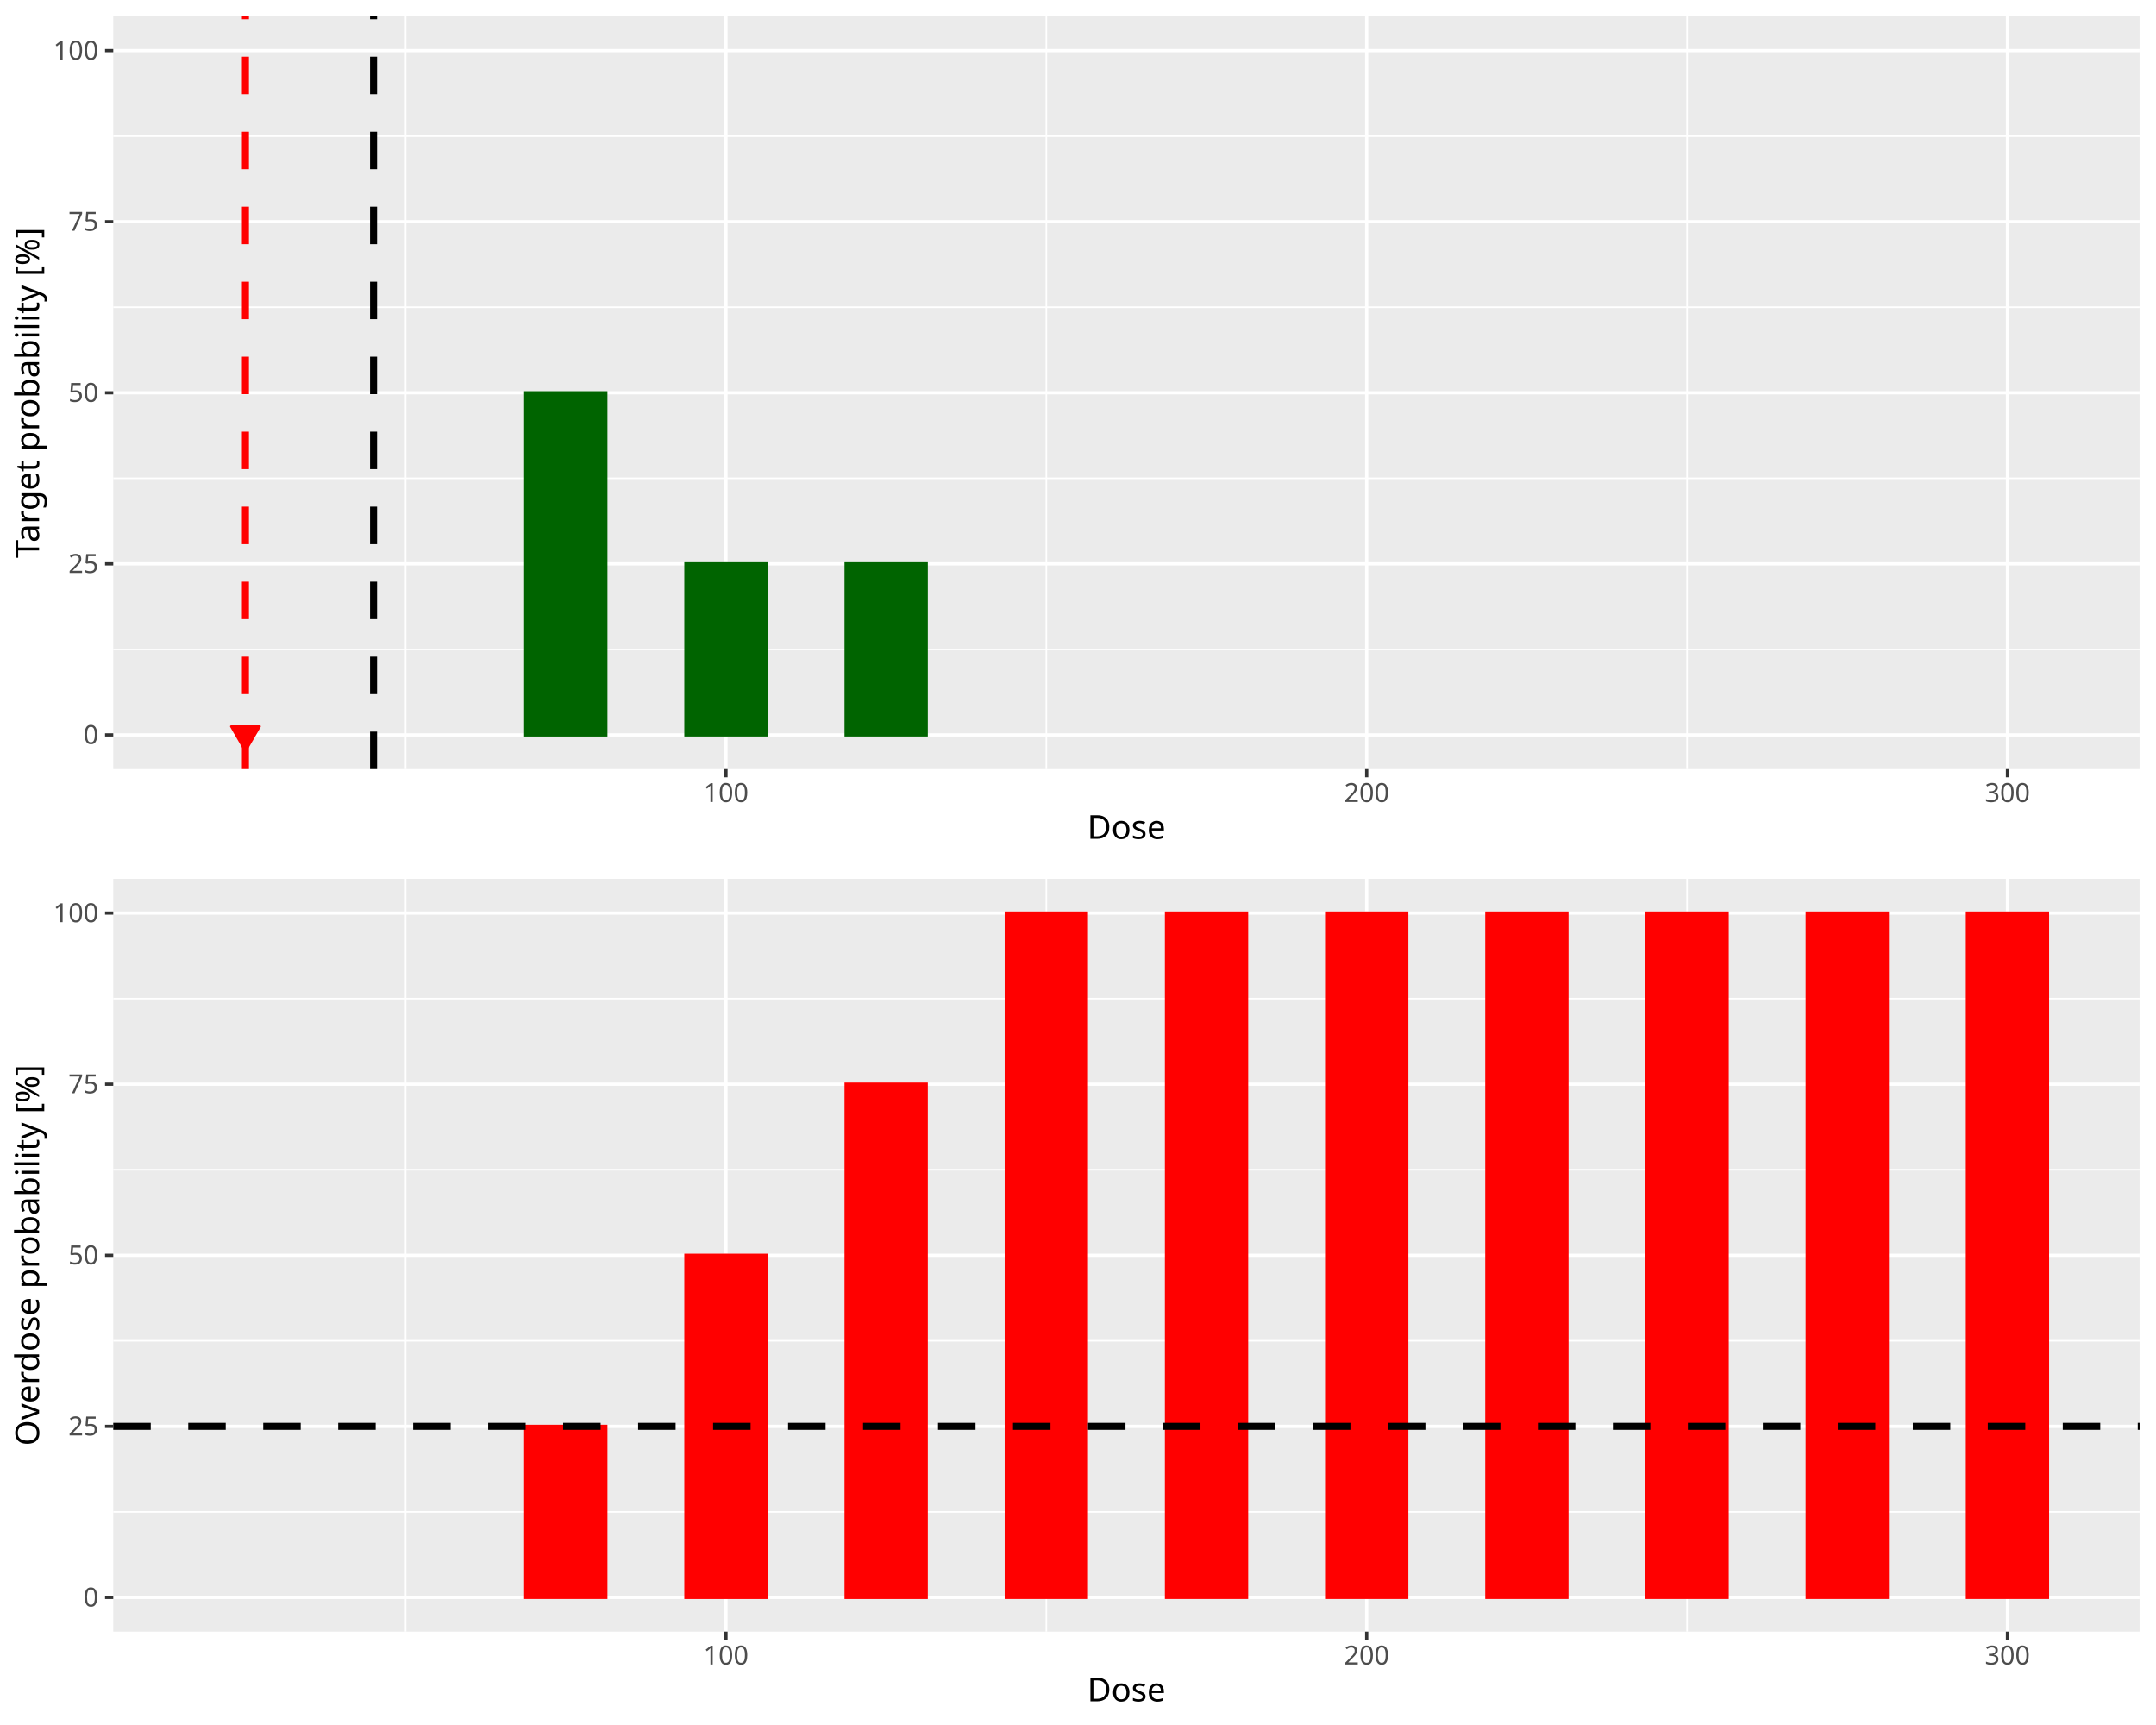
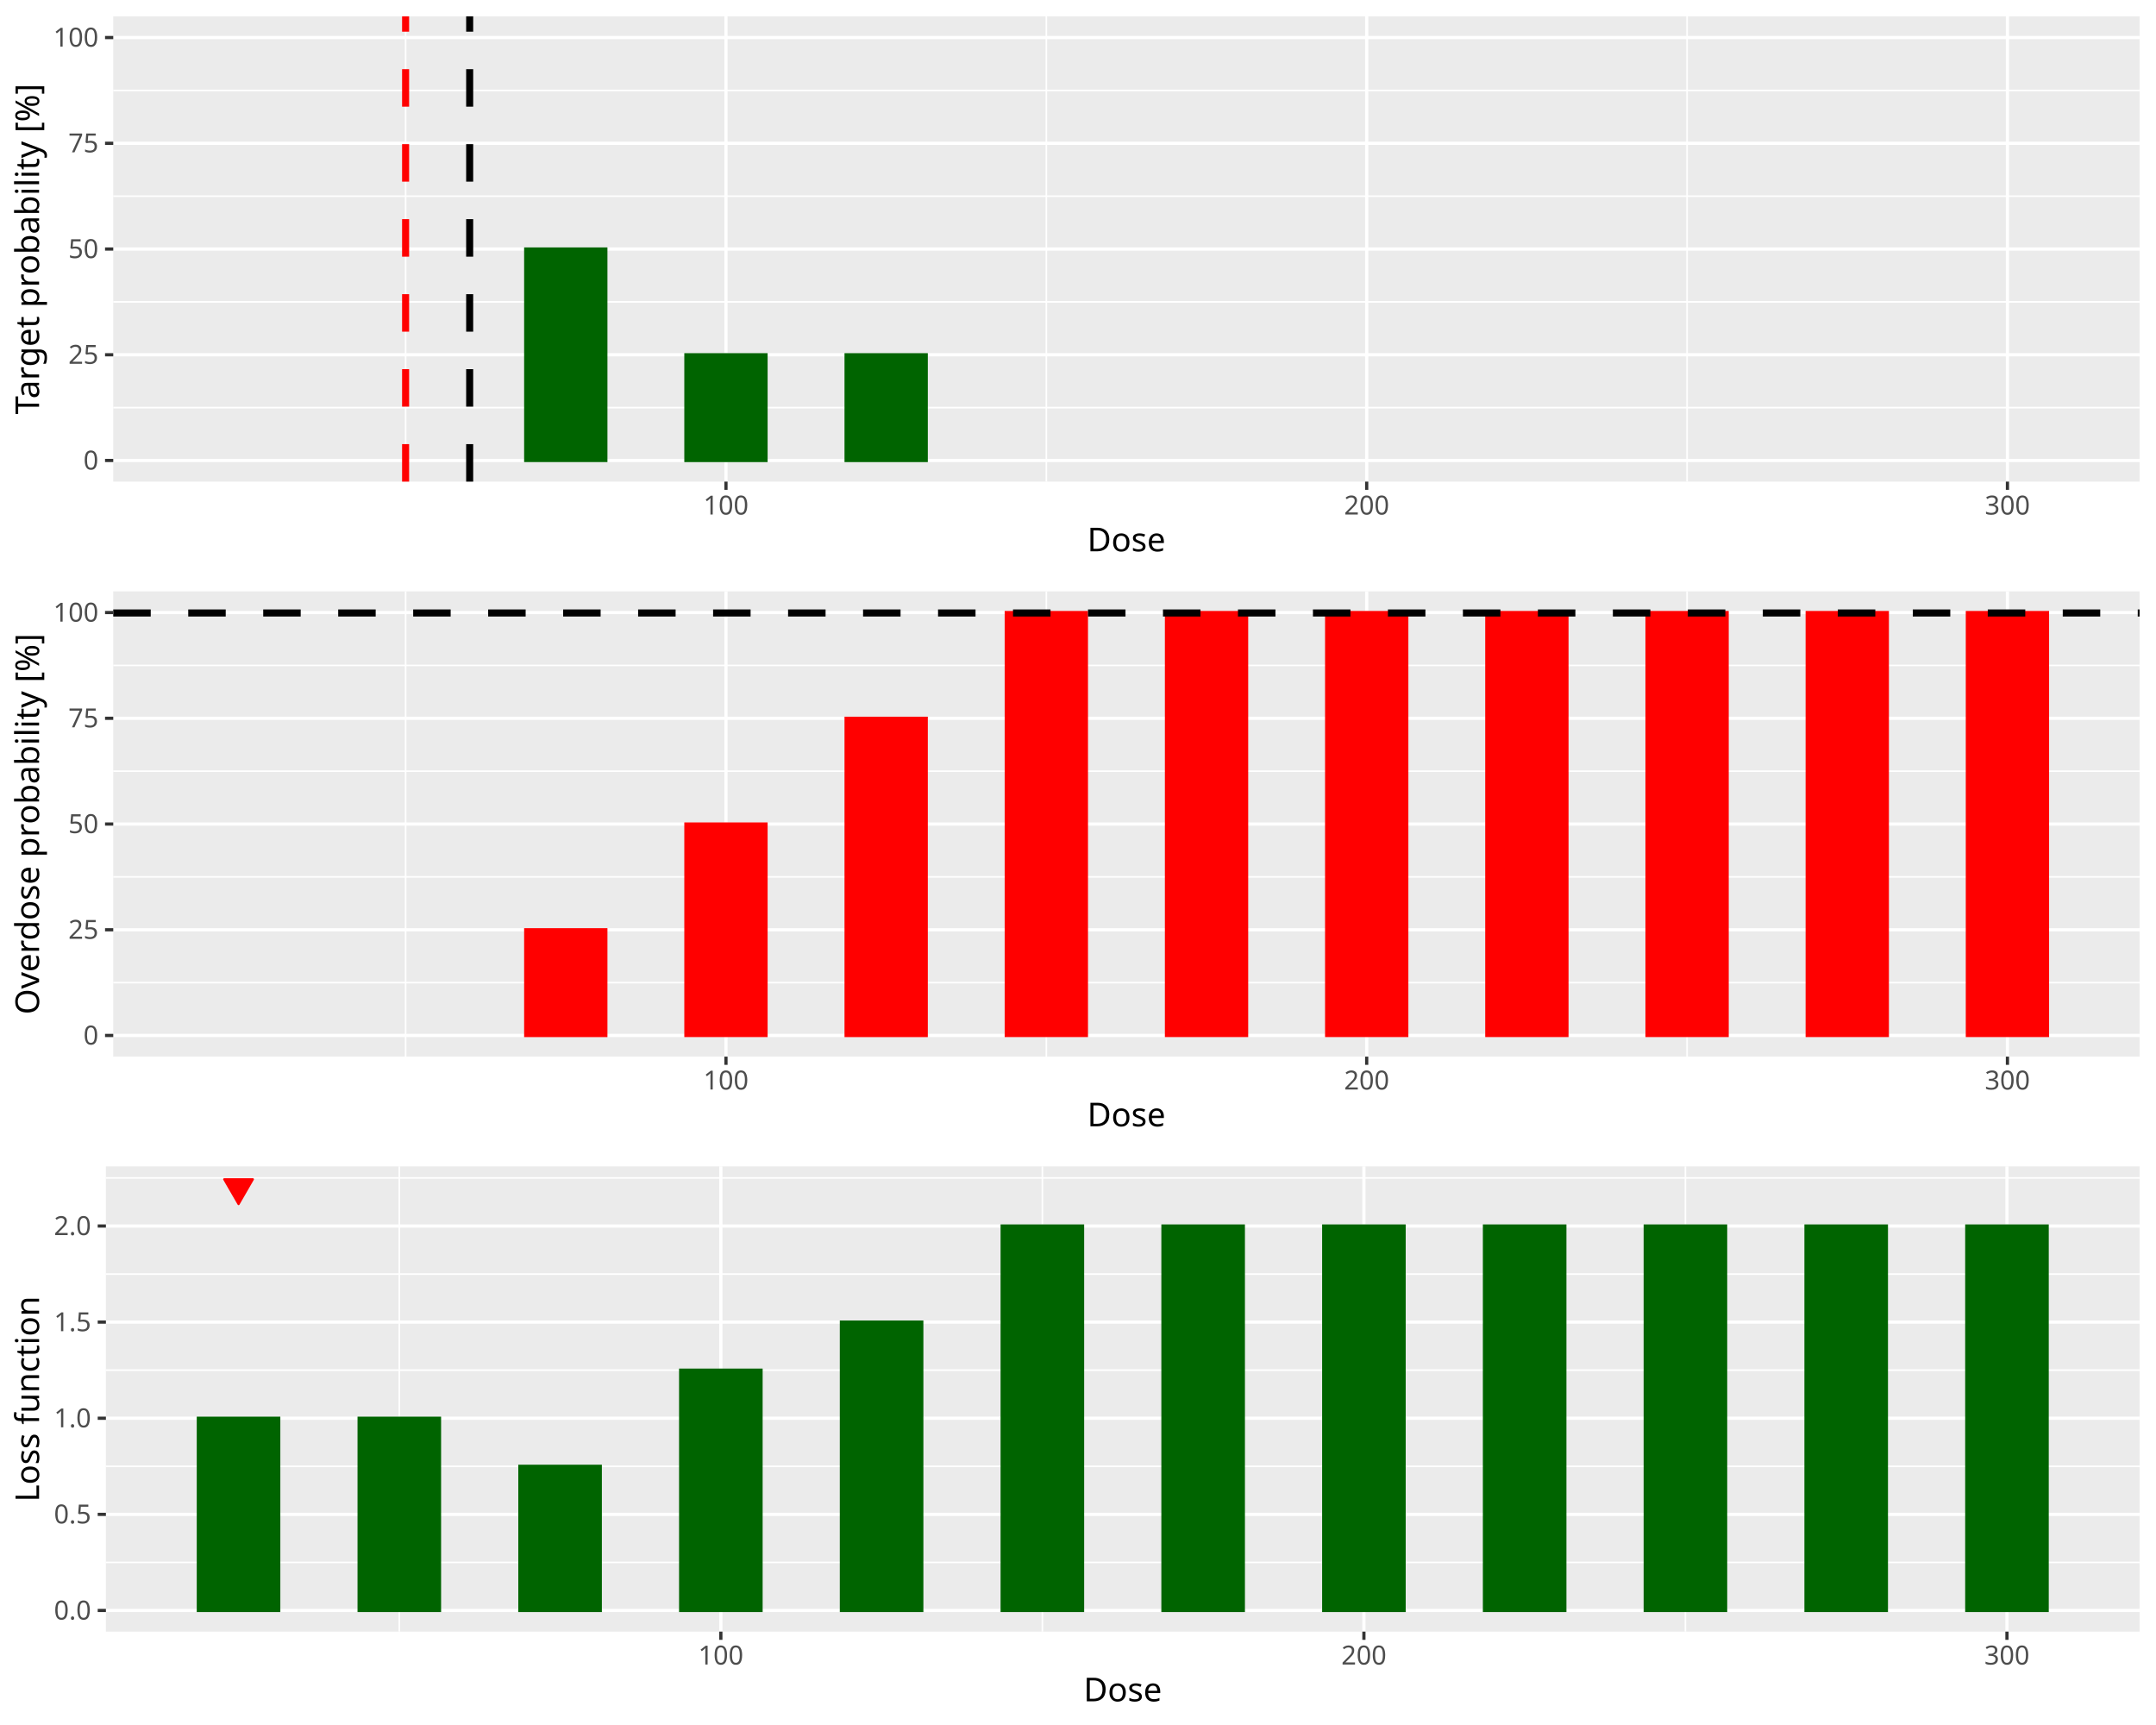
<svg xmlns="http://www.w3.org/2000/svg" class="svglite" data-engine-version="2.0" width="720.00pt" height="576.00pt" viewBox="0 0 720.00 576.00">
  <defs>
    <style type="text/css">
    .svglite line, .svglite polyline, .svglite polygon, .svglite path, .svglite rect, .svglite circle {
      fill: none;
      stroke: #000000;
      stroke-linecap: round;
      stroke-linejoin: round;
      stroke-miterlimit: 10.00;
    }
  </style>
  </defs>
  <rect width="100%" height="100%" style="stroke: none; fill: #FFFFFF;" />
  <defs>
    <clipPath id="cpMC4wMHw3MjAuMDB8MC4wMHw1NzYuMDA=">
      <rect x="0.00" y="0.00" width="720.00" height="576.00" />
    </clipPath>
  </defs>
  <g clip-path="url(#cpMC4wMHw3MjAuMDB8MC4wMHw1NzYuMDA=)">
</g>
  <defs>
-     <clipPath id="cpMC4wMHw3MjAuMDB8MC4wMHwyODguMDA=">
-       <rect x="0.00" y="0.00" width="720.00" height="288.00" />
-     </clipPath>
-   </defs>
-   <g clip-path="url(#cpMC4wMHw3MjAuMDB8MC4wMHwyODguMDA=)">
-     <rect x="0.00" y="-0" width="720.00" height="288.00" style="stroke-width: 1.07; stroke: #FFFFFF; fill: #FFFFFF;" />
-   </g>
-   <g clip-path="url(#cpMC4wMHw3MjAuMDB8MC4wMHw1NzYuMDA=)">
- </g>
-   <defs>
-     <clipPath id="cpMzcuODJ8NzE0LjUyfDUuNDh8MjU2Ljgy">
-       <rect x="37.82" y="5.48" width="676.70" height="251.34" />
-     </clipPath>
-   </defs>
-   <g clip-path="url(#cpMzcuODJ8NzE0LjUyfDUuNDh8MjU2Ljgy)">
-     <rect x="37.82" y="5.48" width="676.70" height="251.34" style="stroke-width: 1.07; stroke: none; fill: #EBEBEB;" />
-     <polyline points="37.82,216.84 714.52,216.84 " style="stroke-width: 0.53; stroke: #FFFFFF; stroke-linecap: butt;" />
-     <polyline points="37.82,159.71 714.52,159.71 " style="stroke-width: 0.53; stroke: #FFFFFF; stroke-linecap: butt;" />
-     <polyline points="37.82,102.59 714.52,102.59 " style="stroke-width: 0.53; stroke: #FFFFFF; stroke-linecap: butt;" />
-     <polyline points="37.82,45.47 714.52,45.47 " style="stroke-width: 0.53; stroke: #FFFFFF; stroke-linecap: butt;" />
-     <polyline points="135.45,256.82 135.45,5.48 " style="stroke-width: 0.53; stroke: #FFFFFF; stroke-linecap: butt;" />
-     <polyline points="349.43,256.82 349.43,5.48 " style="stroke-width: 0.53; stroke: #FFFFFF; stroke-linecap: butt;" />
-     <polyline points="563.40,256.82 563.40,5.48 " style="stroke-width: 0.53; stroke: #FFFFFF; stroke-linecap: butt;" />
-     <polyline points="37.82,245.40 714.52,245.40 " style="stroke-width: 1.07; stroke: #FFFFFF; stroke-linecap: butt;" />
-     <polyline points="37.82,188.27 714.52,188.27 " style="stroke-width: 1.07; stroke: #FFFFFF; stroke-linecap: butt;" />
-     <polyline points="37.82,131.15 714.52,131.15 " style="stroke-width: 1.07; stroke: #FFFFFF; stroke-linecap: butt;" />
-     <polyline points="37.82,74.03 714.52,74.03 " style="stroke-width: 1.07; stroke: #FFFFFF; stroke-linecap: butt;" />
-     <polyline points="37.82,16.90 714.52,16.90 " style="stroke-width: 1.07; stroke: #FFFFFF; stroke-linecap: butt;" />
-     <polyline points="242.44,256.82 242.44,5.48 " style="stroke-width: 1.07; stroke: #FFFFFF; stroke-linecap: butt;" />
-     <polyline points="456.41,256.82 456.41,5.48 " style="stroke-width: 1.07; stroke: #FFFFFF; stroke-linecap: butt;" />
-     <polyline points="670.39,256.82 670.39,5.48 " style="stroke-width: 1.07; stroke: #FFFFFF; stroke-linecap: butt;" />
-     <rect x="68.58" y="245.40" width="26.75" height="0.00" style="stroke-width: 1.07; stroke: #006400; stroke-linecap: square; stroke-linejoin: miter; fill: #006400;" />
-     <rect x="122.08" y="245.40" width="26.75" height="0.00" style="stroke-width: 1.07; stroke: #006400; stroke-linecap: square; stroke-linejoin: miter; fill: #006400;" />
-     <rect x="175.57" y="131.15" width="26.75" height="114.25" style="stroke-width: 1.07; stroke: #006400; stroke-linecap: square; stroke-linejoin: miter; fill: #006400;" />
-     <rect x="229.06" y="188.27" width="26.75" height="57.12" style="stroke-width: 1.07; stroke: #006400; stroke-linecap: square; stroke-linejoin: miter; fill: #006400;" />
-     <rect x="282.56" y="188.27" width="26.75" height="57.12" style="stroke-width: 1.07; stroke: #006400; stroke-linecap: square; stroke-linejoin: miter; fill: #006400;" />
-     <rect x="336.05" y="245.40" width="26.75" height="0.00" style="stroke-width: 1.07; stroke: #006400; stroke-linecap: square; stroke-linejoin: miter; fill: #006400;" />
-     <rect x="389.55" y="245.40" width="26.75" height="0.00" style="stroke-width: 1.07; stroke: #006400; stroke-linecap: square; stroke-linejoin: miter; fill: #006400;" />
-     <rect x="443.04" y="245.40" width="26.75" height="0.00" style="stroke-width: 1.07; stroke: #006400; stroke-linecap: square; stroke-linejoin: miter; fill: #006400;" />
-     <rect x="496.53" y="245.40" width="26.75" height="0.00" style="stroke-width: 1.07; stroke: #006400; stroke-linecap: square; stroke-linejoin: miter; fill: #006400;" />
-     <rect x="550.03" y="245.40" width="26.75" height="0.00" style="stroke-width: 1.07; stroke: #006400; stroke-linecap: square; stroke-linejoin: miter; fill: #006400;" />
-     <rect x="603.52" y="245.40" width="26.75" height="0.00" style="stroke-width: 1.07; stroke: #006400; stroke-linecap: square; stroke-linejoin: miter; fill: #006400;" />
-     <rect x="657.01" y="245.40" width="26.75" height="0.00" style="stroke-width: 1.07; stroke: #006400; stroke-linecap: square; stroke-linejoin: miter; fill: #006400;" />
-     <line x1="124.75" y1="256.82" x2="124.75" y2="5.48" style="stroke-width: 2.35; stroke-dasharray: 12.52,12.52; stroke-linecap: butt;" />
-     <line x1="81.96" y1="256.82" x2="81.96" y2="5.48" style="stroke-width: 2.35; stroke: #FF0000; stroke-dasharray: 12.52,12.52; stroke-linecap: butt;" />
-     <polygon points="81.96,250.86 86.75,242.57 77.17,242.57 " style="stroke-width: 0.71; stroke: #FF0000; fill: #FF0000;" />
-   </g>
-   <g clip-path="url(#cpMC4wMHw3MjAuMDB8MC4wMHw1NzYuMDA=)">
-     <text x="32.89" y="248.43" text-anchor="end" style="font-size: 8.80px; fill: #4D4D4D; font-family: sans;" textLength="4.89px" lengthAdjust="spacingAndGlyphs">0</text>
-     <text x="32.89" y="191.30" text-anchor="end" style="font-size: 8.80px; fill: #4D4D4D; font-family: sans;" textLength="9.79px" lengthAdjust="spacingAndGlyphs">25</text>
-     <text x="32.89" y="134.18" text-anchor="end" style="font-size: 8.80px; fill: #4D4D4D; font-family: sans;" textLength="9.79px" lengthAdjust="spacingAndGlyphs">50</text>
-     <text x="32.89" y="77.06" text-anchor="end" style="font-size: 8.80px; fill: #4D4D4D; font-family: sans;" textLength="9.79px" lengthAdjust="spacingAndGlyphs">75</text>
-     <text x="32.89" y="19.93" text-anchor="end" style="font-size: 8.80px; fill: #4D4D4D; font-family: sans;" textLength="14.68px" lengthAdjust="spacingAndGlyphs">100</text>
-     <polyline points="35.08,245.40 37.82,245.40 " style="stroke-width: 1.07; stroke: #333333; stroke-linecap: butt;" />
-     <polyline points="35.08,188.27 37.82,188.27 " style="stroke-width: 1.07; stroke: #333333; stroke-linecap: butt;" />
-     <polyline points="35.08,131.15 37.82,131.15 " style="stroke-width: 1.07; stroke: #333333; stroke-linecap: butt;" />
-     <polyline points="35.08,74.03 37.82,74.03 " style="stroke-width: 1.07; stroke: #333333; stroke-linecap: butt;" />
-     <polyline points="35.08,16.90 37.82,16.90 " style="stroke-width: 1.07; stroke: #333333; stroke-linecap: butt;" />
-     <polyline points="242.44,259.56 242.44,256.82 " style="stroke-width: 1.07; stroke: #333333; stroke-linecap: butt;" />
-     <polyline points="456.41,259.56 456.41,256.82 " style="stroke-width: 1.07; stroke: #333333; stroke-linecap: butt;" />
-     <polyline points="670.39,259.56 670.39,256.82 " style="stroke-width: 1.07; stroke: #333333; stroke-linecap: butt;" />
-     <text x="242.44" y="267.81" text-anchor="middle" style="font-size: 8.80px; fill: #4D4D4D; font-family: sans;" textLength="14.68px" lengthAdjust="spacingAndGlyphs">100</text>
-     <text x="456.41" y="267.81" text-anchor="middle" style="font-size: 8.80px; fill: #4D4D4D; font-family: sans;" textLength="14.68px" lengthAdjust="spacingAndGlyphs">200</text>
-     <text x="670.39" y="267.81" text-anchor="middle" style="font-size: 8.80px; fill: #4D4D4D; font-family: sans;" textLength="14.68px" lengthAdjust="spacingAndGlyphs">300</text>
-     <text x="376.17" y="280.10" text-anchor="middle" style="font-size: 11.00px; font-family: sans;" textLength="25.69px" lengthAdjust="spacingAndGlyphs">Dose</text>
-     <text transform="translate(13.05,131.15) rotate(-90)" text-anchor="middle" style="font-size: 11.00px; font-family: sans;" textLength="103.94px" lengthAdjust="spacingAndGlyphs">Target probability [%]</text>
-   </g>
-   <defs>
-     <clipPath id="cpMC4wMHw3MjAuMDB8Mjg4LjAwfDU3Ni4wMA==">
-       <rect x="0.00" y="288.00" width="720.00" height="288.00" />
-     </clipPath>
-   </defs>
-   <g clip-path="url(#cpMC4wMHw3MjAuMDB8Mjg4LjAwfDU3Ni4wMA==)">
-     <rect x="0.00" y="288.00" width="720.00" height="288.00" style="stroke-width: 1.07; stroke: #FFFFFF; fill: #FFFFFF;" />
-   </g>
-   <g clip-path="url(#cpMC4wMHw3MjAuMDB8MC4wMHw1NzYuMDA=)">
- </g>
-   <defs>
-     <clipPath id="cpMzcuODJ8NzE0LjUyfDI5My40OHw1NDQuODI=">
-       <rect x="37.82" y="293.48" width="676.70" height="251.34" />
-     </clipPath>
-   </defs>
-   <g clip-path="url(#cpMzcuODJ8NzE0LjUyfDI5My40OHw1NDQuODI=)">
-     <rect x="37.82" y="293.48" width="676.70" height="251.34" style="stroke-width: 1.07; stroke: none; fill: #EBEBEB;" />
-     <polyline points="37.82,504.84 714.52,504.84 " style="stroke-width: 0.53; stroke: #FFFFFF; stroke-linecap: butt;" />
-     <polyline points="37.82,447.71 714.52,447.71 " style="stroke-width: 0.53; stroke: #FFFFFF; stroke-linecap: butt;" />
-     <polyline points="37.82,390.59 714.52,390.59 " style="stroke-width: 0.53; stroke: #FFFFFF; stroke-linecap: butt;" />
-     <polyline points="37.82,333.47 714.52,333.47 " style="stroke-width: 0.53; stroke: #FFFFFF; stroke-linecap: butt;" />
-     <polyline points="135.45,544.82 135.45,293.48 " style="stroke-width: 0.53; stroke: #FFFFFF; stroke-linecap: butt;" />
-     <polyline points="349.43,544.82 349.43,293.48 " style="stroke-width: 0.53; stroke: #FFFFFF; stroke-linecap: butt;" />
-     <polyline points="563.40,544.82 563.40,293.48 " style="stroke-width: 0.53; stroke: #FFFFFF; stroke-linecap: butt;" />
-     <polyline points="37.82,533.40 714.52,533.40 " style="stroke-width: 1.07; stroke: #FFFFFF; stroke-linecap: butt;" />
-     <polyline points="37.82,476.27 714.52,476.27 " style="stroke-width: 1.07; stroke: #FFFFFF; stroke-linecap: butt;" />
-     <polyline points="37.82,419.15 714.52,419.15 " style="stroke-width: 1.07; stroke: #FFFFFF; stroke-linecap: butt;" />
-     <polyline points="37.82,362.03 714.52,362.03 " style="stroke-width: 1.07; stroke: #FFFFFF; stroke-linecap: butt;" />
-     <polyline points="37.82,304.90 714.52,304.90 " style="stroke-width: 1.07; stroke: #FFFFFF; stroke-linecap: butt;" />
-     <polyline points="242.44,544.82 242.44,293.48 " style="stroke-width: 1.07; stroke: #FFFFFF; stroke-linecap: butt;" />
-     <polyline points="456.41,544.82 456.41,293.48 " style="stroke-width: 1.07; stroke: #FFFFFF; stroke-linecap: butt;" />
-     <polyline points="670.39,544.82 670.39,293.48 " style="stroke-width: 1.07; stroke: #FFFFFF; stroke-linecap: butt;" />
-     <rect x="68.58" y="533.40" width="26.75" height="0.00" style="stroke-width: 1.07; stroke: #FF0000; stroke-linecap: square; stroke-linejoin: miter; fill: #FF0000;" />
-     <rect x="122.08" y="533.40" width="26.75" height="0.00" style="stroke-width: 1.07; stroke: #FF0000; stroke-linecap: square; stroke-linejoin: miter; fill: #FF0000;" />
-     <rect x="175.57" y="476.27" width="26.75" height="57.12" style="stroke-width: 1.07; stroke: #FF0000; stroke-linecap: square; stroke-linejoin: miter; fill: #FF0000;" />
-     <rect x="229.06" y="419.15" width="26.75" height="114.25" style="stroke-width: 1.07; stroke: #FF0000; stroke-linecap: square; stroke-linejoin: miter; fill: #FF0000;" />
-     <rect x="282.56" y="362.03" width="26.75" height="171.37" style="stroke-width: 1.07; stroke: #FF0000; stroke-linecap: square; stroke-linejoin: miter; fill: #FF0000;" />
-     <rect x="336.05" y="304.90" width="26.75" height="228.49" style="stroke-width: 1.07; stroke: #FF0000; stroke-linecap: square; stroke-linejoin: miter; fill: #FF0000;" />
-     <rect x="389.55" y="304.90" width="26.75" height="228.49" style="stroke-width: 1.07; stroke: #FF0000; stroke-linecap: square; stroke-linejoin: miter; fill: #FF0000;" />
-     <rect x="443.04" y="304.90" width="26.75" height="228.49" style="stroke-width: 1.07; stroke: #FF0000; stroke-linecap: square; stroke-linejoin: miter; fill: #FF0000;" />
-     <rect x="496.53" y="304.90" width="26.75" height="228.49" style="stroke-width: 1.07; stroke: #FF0000; stroke-linecap: square; stroke-linejoin: miter; fill: #FF0000;" />
-     <rect x="550.03" y="304.90" width="26.75" height="228.49" style="stroke-width: 1.07; stroke: #FF0000; stroke-linecap: square; stroke-linejoin: miter; fill: #FF0000;" />
-     <rect x="603.52" y="304.90" width="26.75" height="228.49" style="stroke-width: 1.07; stroke: #FF0000; stroke-linecap: square; stroke-linejoin: miter; fill: #FF0000;" />
-     <rect x="657.01" y="304.90" width="26.75" height="228.49" style="stroke-width: 1.07; stroke: #FF0000; stroke-linecap: square; stroke-linejoin: miter; fill: #FF0000;" />
-     <line x1="37.82" y1="476.27" x2="714.52" y2="476.27" style="stroke-width: 2.35; stroke-dasharray: 12.52,12.52; stroke-linecap: butt;" />
-   </g>
-   <g clip-path="url(#cpMC4wMHw3MjAuMDB8MC4wMHw1NzYuMDA=)">
-     <text x="32.89" y="536.43" text-anchor="end" style="font-size: 8.80px; fill: #4D4D4D; font-family: sans;" textLength="4.89px" lengthAdjust="spacingAndGlyphs">0</text>
-     <text x="32.89" y="479.30" text-anchor="end" style="font-size: 8.80px; fill: #4D4D4D; font-family: sans;" textLength="9.79px" lengthAdjust="spacingAndGlyphs">25</text>
-     <text x="32.89" y="422.18" text-anchor="end" style="font-size: 8.80px; fill: #4D4D4D; font-family: sans;" textLength="9.79px" lengthAdjust="spacingAndGlyphs">50</text>
-     <text x="32.89" y="365.06" text-anchor="end" style="font-size: 8.80px; fill: #4D4D4D; font-family: sans;" textLength="9.79px" lengthAdjust="spacingAndGlyphs">75</text>
-     <text x="32.89" y="307.93" text-anchor="end" style="font-size: 8.80px; fill: #4D4D4D; font-family: sans;" textLength="14.68px" lengthAdjust="spacingAndGlyphs">100</text>
-     <polyline points="35.08,533.40 37.82,533.40 " style="stroke-width: 1.07; stroke: #333333; stroke-linecap: butt;" />
-     <polyline points="35.08,476.27 37.82,476.27 " style="stroke-width: 1.07; stroke: #333333; stroke-linecap: butt;" />
-     <polyline points="35.08,419.15 37.82,419.15 " style="stroke-width: 1.07; stroke: #333333; stroke-linecap: butt;" />
-     <polyline points="35.08,362.03 37.82,362.03 " style="stroke-width: 1.07; stroke: #333333; stroke-linecap: butt;" />
-     <polyline points="35.08,304.90 37.82,304.90 " style="stroke-width: 1.07; stroke: #333333; stroke-linecap: butt;" />
-     <polyline points="242.44,547.56 242.44,544.82 " style="stroke-width: 1.07; stroke: #333333; stroke-linecap: butt;" />
-     <polyline points="456.41,547.56 456.41,544.82 " style="stroke-width: 1.07; stroke: #333333; stroke-linecap: butt;" />
-     <polyline points="670.39,547.56 670.39,544.82 " style="stroke-width: 1.07; stroke: #333333; stroke-linecap: butt;" />
-     <text x="242.44" y="555.81" text-anchor="middle" style="font-size: 8.80px; fill: #4D4D4D; font-family: sans;" textLength="14.68px" lengthAdjust="spacingAndGlyphs">100</text>
-     <text x="456.41" y="555.81" text-anchor="middle" style="font-size: 8.80px; fill: #4D4D4D; font-family: sans;" textLength="14.68px" lengthAdjust="spacingAndGlyphs">200</text>
-     <text x="670.39" y="555.81" text-anchor="middle" style="font-size: 8.80px; fill: #4D4D4D; font-family: sans;" textLength="14.68px" lengthAdjust="spacingAndGlyphs">300</text>
-     <text x="376.17" y="568.10" text-anchor="middle" style="font-size: 11.00px; font-family: sans;" textLength="25.69px" lengthAdjust="spacingAndGlyphs">Dose</text>
-     <text transform="translate(13.05,419.15) rotate(-90)" text-anchor="middle" style="font-size: 11.00px; font-family: sans;" textLength="119.85px" lengthAdjust="spacingAndGlyphs">Overdose probability [%]</text>
+     <clipPath id="cpMC4wMHw3MjAuMDB8MC4wMHwxOTIuMDA=">
+       <rect x="0.00" y="0.00" width="720.00" height="192.00" />
+     </clipPath>
+   </defs>
+   <g clip-path="url(#cpMC4wMHw3MjAuMDB8MC4wMHwxOTIuMDA=)">
+     <rect x="0.00" y="0.00" width="720.00" height="192.00" style="stroke-width: 1.07; stroke: #FFFFFF; fill: #FFFFFF;" />
+   </g>
+   <g clip-path="url(#cpMC4wMHw3MjAuMDB8MC4wMHw1NzYuMDA=)">
+ </g>
+   <defs>
+     <clipPath id="cpMzcuODJ8NzE0LjUyfDUuNDh8MTYwLjgy">
+       <rect x="37.82" y="5.48" width="676.70" height="155.34" />
+     </clipPath>
+   </defs>
+   <g clip-path="url(#cpMzcuODJ8NzE0LjUyfDUuNDh8MTYwLjgy)">
+     <rect x="37.82" y="5.48" width="676.70" height="155.34" style="stroke-width: 1.07; stroke: none; fill: #EBEBEB;" />
+     <polyline points="37.82,136.11 714.52,136.11 " style="stroke-width: 0.53; stroke: #FFFFFF; stroke-linecap: butt;" />
+     <polyline points="37.82,100.80 714.52,100.80 " style="stroke-width: 0.53; stroke: #FFFFFF; stroke-linecap: butt;" />
+     <polyline points="37.82,65.50 714.52,65.50 " style="stroke-width: 0.53; stroke: #FFFFFF; stroke-linecap: butt;" />
+     <polyline points="37.82,30.19 714.52,30.19 " style="stroke-width: 0.53; stroke: #FFFFFF; stroke-linecap: butt;" />
+     <polyline points="135.45,160.82 135.45,5.48 " style="stroke-width: 0.53; stroke: #FFFFFF; stroke-linecap: butt;" />
+     <polyline points="349.43,160.82 349.43,5.48 " style="stroke-width: 0.53; stroke: #FFFFFF; stroke-linecap: butt;" />
+     <polyline points="563.40,160.82 563.40,5.48 " style="stroke-width: 0.53; stroke: #FFFFFF; stroke-linecap: butt;" />
+     <polyline points="37.82,153.76 714.52,153.76 " style="stroke-width: 1.07; stroke: #FFFFFF; stroke-linecap: butt;" />
+     <polyline points="37.82,118.46 714.52,118.46 " style="stroke-width: 1.07; stroke: #FFFFFF; stroke-linecap: butt;" />
+     <polyline points="37.82,83.15 714.52,83.15 " style="stroke-width: 1.07; stroke: #FFFFFF; stroke-linecap: butt;" />
+     <polyline points="37.82,47.85 714.52,47.85 " style="stroke-width: 1.07; stroke: #FFFFFF; stroke-linecap: butt;" />
+     <polyline points="37.82,12.54 714.52,12.54 " style="stroke-width: 1.07; stroke: #FFFFFF; stroke-linecap: butt;" />
+     <polyline points="242.44,160.82 242.44,5.48 " style="stroke-width: 1.07; stroke: #FFFFFF; stroke-linecap: butt;" />
+     <polyline points="456.41,160.82 456.41,5.48 " style="stroke-width: 1.07; stroke: #FFFFFF; stroke-linecap: butt;" />
+     <polyline points="670.39,160.82 670.39,5.48 " style="stroke-width: 1.07; stroke: #FFFFFF; stroke-linecap: butt;" />
+     <rect x="68.58" y="153.76" width="26.75" height="0.00" style="stroke-width: 1.07; stroke: #006400; stroke-linecap: square; stroke-linejoin: miter; fill: #006400;" />
+     <rect x="122.08" y="153.76" width="26.75" height="0.00" style="stroke-width: 1.07; stroke: #006400; stroke-linecap: square; stroke-linejoin: miter; fill: #006400;" />
+     <rect x="175.57" y="83.15" width="26.75" height="70.61" style="stroke-width: 1.07; stroke: #006400; stroke-linecap: square; stroke-linejoin: miter; fill: #006400;" />
+     <rect x="229.06" y="118.46" width="26.75" height="35.31" style="stroke-width: 1.07; stroke: #006400; stroke-linecap: square; stroke-linejoin: miter; fill: #006400;" />
+     <rect x="282.56" y="118.46" width="26.75" height="35.31" style="stroke-width: 1.07; stroke: #006400; stroke-linecap: square; stroke-linejoin: miter; fill: #006400;" />
+     <rect x="336.05" y="153.76" width="26.75" height="0.00" style="stroke-width: 1.07; stroke: #006400; stroke-linecap: square; stroke-linejoin: miter; fill: #006400;" />
+     <rect x="389.55" y="153.76" width="26.75" height="0.00" style="stroke-width: 1.07; stroke: #006400; stroke-linecap: square; stroke-linejoin: miter; fill: #006400;" />
+     <rect x="443.04" y="153.76" width="26.75" height="0.00" style="stroke-width: 1.07; stroke: #006400; stroke-linecap: square; stroke-linejoin: miter; fill: #006400;" />
+     <rect x="496.53" y="153.76" width="26.75" height="0.00" style="stroke-width: 1.07; stroke: #006400; stroke-linecap: square; stroke-linejoin: miter; fill: #006400;" />
+     <rect x="550.03" y="153.76" width="26.75" height="0.00" style="stroke-width: 1.07; stroke: #006400; stroke-linecap: square; stroke-linejoin: miter; fill: #006400;" />
+     <rect x="603.52" y="153.76" width="26.75" height="0.00" style="stroke-width: 1.07; stroke: #006400; stroke-linecap: square; stroke-linejoin: miter; fill: #006400;" />
+     <rect x="657.01" y="153.76" width="26.75" height="0.00" style="stroke-width: 1.07; stroke: #006400; stroke-linecap: square; stroke-linejoin: miter; fill: #006400;" />
+     <line x1="156.85" y1="160.82" x2="156.85" y2="5.48" style="stroke-width: 2.35; stroke-dasharray: 12.52,12.52; stroke-linecap: butt;" />
+     <line x1="135.45" y1="160.82" x2="135.45" y2="5.48" style="stroke-width: 2.35; stroke: #FF0000; stroke-dasharray: 12.52,12.52; stroke-linecap: butt;" />
+   </g>
+   <g clip-path="url(#cpMC4wMHw3MjAuMDB8MC4wMHw1NzYuMDA=)">
+     <text x="32.89" y="156.79" text-anchor="end" style="font-size: 8.80px; fill: #4D4D4D; font-family: sans;" textLength="4.89px" lengthAdjust="spacingAndGlyphs">0</text>
+     <text x="32.89" y="121.48" text-anchor="end" style="font-size: 8.80px; fill: #4D4D4D; font-family: sans;" textLength="9.79px" lengthAdjust="spacingAndGlyphs">25</text>
+     <text x="32.89" y="86.18" text-anchor="end" style="font-size: 8.80px; fill: #4D4D4D; font-family: sans;" textLength="9.79px" lengthAdjust="spacingAndGlyphs">50</text>
+     <text x="32.89" y="50.87" text-anchor="end" style="font-size: 8.80px; fill: #4D4D4D; font-family: sans;" textLength="9.79px" lengthAdjust="spacingAndGlyphs">75</text>
+     <text x="32.89" y="15.57" text-anchor="end" style="font-size: 8.80px; fill: #4D4D4D; font-family: sans;" textLength="14.68px" lengthAdjust="spacingAndGlyphs">100</text>
+     <polyline points="35.08,153.76 37.82,153.76 " style="stroke-width: 1.07; stroke: #333333; stroke-linecap: butt;" />
+     <polyline points="35.08,118.46 37.82,118.46 " style="stroke-width: 1.07; stroke: #333333; stroke-linecap: butt;" />
+     <polyline points="35.08,83.15 37.82,83.15 " style="stroke-width: 1.07; stroke: #333333; stroke-linecap: butt;" />
+     <polyline points="35.08,47.85 37.82,47.85 " style="stroke-width: 1.07; stroke: #333333; stroke-linecap: butt;" />
+     <polyline points="35.08,12.54 37.82,12.54 " style="stroke-width: 1.07; stroke: #333333; stroke-linecap: butt;" />
+     <polyline points="242.44,163.56 242.44,160.82 " style="stroke-width: 1.07; stroke: #333333; stroke-linecap: butt;" />
+     <polyline points="456.41,163.56 456.41,160.82 " style="stroke-width: 1.07; stroke: #333333; stroke-linecap: butt;" />
+     <polyline points="670.39,163.56 670.39,160.82 " style="stroke-width: 1.07; stroke: #333333; stroke-linecap: butt;" />
+     <text x="242.44" y="171.81" text-anchor="middle" style="font-size: 8.80px; fill: #4D4D4D; font-family: sans;" textLength="14.68px" lengthAdjust="spacingAndGlyphs">100</text>
+     <text x="456.41" y="171.81" text-anchor="middle" style="font-size: 8.80px; fill: #4D4D4D; font-family: sans;" textLength="14.68px" lengthAdjust="spacingAndGlyphs">200</text>
+     <text x="670.39" y="171.81" text-anchor="middle" style="font-size: 8.80px; fill: #4D4D4D; font-family: sans;" textLength="14.68px" lengthAdjust="spacingAndGlyphs">300</text>
+     <text x="376.17" y="184.10" text-anchor="middle" style="font-size: 11.00px; font-family: sans;" textLength="25.69px" lengthAdjust="spacingAndGlyphs">Dose</text>
+     <text transform="translate(13.05,83.15) rotate(-90)" text-anchor="middle" style="font-size: 11.00px; font-family: sans;" textLength="103.94px" lengthAdjust="spacingAndGlyphs">Target probability [%]</text>
+   </g>
+   <defs>
+     <clipPath id="cpMC4wMHw3MjAuMDB8MTkyLjAwfDM4NC4wMA==">
+       <rect x="0.00" y="192.00" width="720.00" height="192.00" />
+     </clipPath>
+   </defs>
+   <g clip-path="url(#cpMC4wMHw3MjAuMDB8MTkyLjAwfDM4NC4wMA==)">
+     <rect x="0.00" y="192.00" width="720.00" height="192.00" style="stroke-width: 1.07; stroke: #FFFFFF; fill: #FFFFFF;" />
+   </g>
+   <g clip-path="url(#cpMC4wMHw3MjAuMDB8MC4wMHw1NzYuMDA=)">
+ </g>
+   <defs>
+     <clipPath id="cpMzcuODJ8NzE0LjUyfDE5Ny40OHwzNTIuODI=">
+       <rect x="37.82" y="197.48" width="676.70" height="155.34" />
+     </clipPath>
+   </defs>
+   <g clip-path="url(#cpMzcuODJ8NzE0LjUyfDE5Ny40OHwzNTIuODI=)">
+     <rect x="37.82" y="197.48" width="676.70" height="155.34" style="stroke-width: 1.07; stroke: none; fill: #EBEBEB;" />
+     <polyline points="37.82,328.11 714.52,328.11 " style="stroke-width: 0.53; stroke: #FFFFFF; stroke-linecap: butt;" />
+     <polyline points="37.82,292.80 714.52,292.80 " style="stroke-width: 0.53; stroke: #FFFFFF; stroke-linecap: butt;" />
+     <polyline points="37.82,257.50 714.52,257.50 " style="stroke-width: 0.53; stroke: #FFFFFF; stroke-linecap: butt;" />
+     <polyline points="37.82,222.19 714.52,222.19 " style="stroke-width: 0.53; stroke: #FFFFFF; stroke-linecap: butt;" />
+     <polyline points="135.45,352.82 135.45,197.48 " style="stroke-width: 0.53; stroke: #FFFFFF; stroke-linecap: butt;" />
+     <polyline points="349.43,352.82 349.43,197.48 " style="stroke-width: 0.53; stroke: #FFFFFF; stroke-linecap: butt;" />
+     <polyline points="563.40,352.82 563.40,197.48 " style="stroke-width: 0.53; stroke: #FFFFFF; stroke-linecap: butt;" />
+     <polyline points="37.82,345.76 714.52,345.76 " style="stroke-width: 1.07; stroke: #FFFFFF; stroke-linecap: butt;" />
+     <polyline points="37.82,310.46 714.52,310.46 " style="stroke-width: 1.07; stroke: #FFFFFF; stroke-linecap: butt;" />
+     <polyline points="37.82,275.15 714.52,275.15 " style="stroke-width: 1.07; stroke: #FFFFFF; stroke-linecap: butt;" />
+     <polyline points="37.82,239.85 714.52,239.85 " style="stroke-width: 1.07; stroke: #FFFFFF; stroke-linecap: butt;" />
+     <polyline points="37.82,204.54 714.52,204.54 " style="stroke-width: 1.07; stroke: #FFFFFF; stroke-linecap: butt;" />
+     <polyline points="242.44,352.82 242.44,197.48 " style="stroke-width: 1.07; stroke: #FFFFFF; stroke-linecap: butt;" />
+     <polyline points="456.41,352.82 456.41,197.48 " style="stroke-width: 1.07; stroke: #FFFFFF; stroke-linecap: butt;" />
+     <polyline points="670.39,352.82 670.39,197.48 " style="stroke-width: 1.07; stroke: #FFFFFF; stroke-linecap: butt;" />
+     <rect x="68.58" y="345.76" width="26.75" height="0.00" style="stroke-width: 1.07; stroke: #FF0000; stroke-linecap: square; stroke-linejoin: miter; fill: #FF0000;" />
+     <rect x="122.08" y="345.76" width="26.75" height="0.00" style="stroke-width: 1.07; stroke: #FF0000; stroke-linecap: square; stroke-linejoin: miter; fill: #FF0000;" />
+     <rect x="175.57" y="310.46" width="26.75" height="35.31" style="stroke-width: 1.07; stroke: #FF0000; stroke-linecap: square; stroke-linejoin: miter; fill: #FF0000;" />
+     <rect x="229.06" y="275.15" width="26.75" height="70.61" style="stroke-width: 1.07; stroke: #FF0000; stroke-linecap: square; stroke-linejoin: miter; fill: #FF0000;" />
+     <rect x="282.56" y="239.85" width="26.75" height="105.92" style="stroke-width: 1.07; stroke: #FF0000; stroke-linecap: square; stroke-linejoin: miter; fill: #FF0000;" />
+     <rect x="336.05" y="204.54" width="26.75" height="141.22" style="stroke-width: 1.07; stroke: #FF0000; stroke-linecap: square; stroke-linejoin: miter; fill: #FF0000;" />
+     <rect x="389.55" y="204.54" width="26.75" height="141.22" style="stroke-width: 1.07; stroke: #FF0000; stroke-linecap: square; stroke-linejoin: miter; fill: #FF0000;" />
+     <rect x="443.04" y="204.54" width="26.75" height="141.22" style="stroke-width: 1.07; stroke: #FF0000; stroke-linecap: square; stroke-linejoin: miter; fill: #FF0000;" />
+     <rect x="496.53" y="204.54" width="26.75" height="141.22" style="stroke-width: 1.07; stroke: #FF0000; stroke-linecap: square; stroke-linejoin: miter; fill: #FF0000;" />
+     <rect x="550.03" y="204.54" width="26.75" height="141.22" style="stroke-width: 1.07; stroke: #FF0000; stroke-linecap: square; stroke-linejoin: miter; fill: #FF0000;" />
+     <rect x="603.52" y="204.54" width="26.75" height="141.22" style="stroke-width: 1.07; stroke: #FF0000; stroke-linecap: square; stroke-linejoin: miter; fill: #FF0000;" />
+     <rect x="657.01" y="204.54" width="26.75" height="141.22" style="stroke-width: 1.07; stroke: #FF0000; stroke-linecap: square; stroke-linejoin: miter; fill: #FF0000;" />
+     <line x1="37.82" y1="204.68" x2="714.52" y2="204.68" style="stroke-width: 2.35; stroke-dasharray: 12.52,12.52; stroke-linecap: butt;" />
+   </g>
+   <g clip-path="url(#cpMC4wMHw3MjAuMDB8MC4wMHw1NzYuMDA=)">
+     <text x="32.89" y="348.79" text-anchor="end" style="font-size: 8.80px; fill: #4D4D4D; font-family: sans;" textLength="4.89px" lengthAdjust="spacingAndGlyphs">0</text>
+     <text x="32.89" y="313.48" text-anchor="end" style="font-size: 8.80px; fill: #4D4D4D; font-family: sans;" textLength="9.79px" lengthAdjust="spacingAndGlyphs">25</text>
+     <text x="32.89" y="278.18" text-anchor="end" style="font-size: 8.80px; fill: #4D4D4D; font-family: sans;" textLength="9.79px" lengthAdjust="spacingAndGlyphs">50</text>
+     <text x="32.89" y="242.87" text-anchor="end" style="font-size: 8.80px; fill: #4D4D4D; font-family: sans;" textLength="9.79px" lengthAdjust="spacingAndGlyphs">75</text>
+     <text x="32.89" y="207.57" text-anchor="end" style="font-size: 8.80px; fill: #4D4D4D; font-family: sans;" textLength="14.68px" lengthAdjust="spacingAndGlyphs">100</text>
+     <polyline points="35.08,345.76 37.82,345.76 " style="stroke-width: 1.07; stroke: #333333; stroke-linecap: butt;" />
+     <polyline points="35.08,310.46 37.82,310.46 " style="stroke-width: 1.07; stroke: #333333; stroke-linecap: butt;" />
+     <polyline points="35.08,275.15 37.82,275.15 " style="stroke-width: 1.07; stroke: #333333; stroke-linecap: butt;" />
+     <polyline points="35.08,239.85 37.82,239.85 " style="stroke-width: 1.07; stroke: #333333; stroke-linecap: butt;" />
+     <polyline points="35.08,204.54 37.82,204.54 " style="stroke-width: 1.07; stroke: #333333; stroke-linecap: butt;" />
+     <polyline points="242.44,355.56 242.44,352.82 " style="stroke-width: 1.07; stroke: #333333; stroke-linecap: butt;" />
+     <polyline points="456.41,355.56 456.41,352.82 " style="stroke-width: 1.07; stroke: #333333; stroke-linecap: butt;" />
+     <polyline points="670.39,355.56 670.39,352.82 " style="stroke-width: 1.07; stroke: #333333; stroke-linecap: butt;" />
+     <text x="242.44" y="363.81" text-anchor="middle" style="font-size: 8.80px; fill: #4D4D4D; font-family: sans;" textLength="14.68px" lengthAdjust="spacingAndGlyphs">100</text>
+     <text x="456.41" y="363.81" text-anchor="middle" style="font-size: 8.80px; fill: #4D4D4D; font-family: sans;" textLength="14.68px" lengthAdjust="spacingAndGlyphs">200</text>
+     <text x="670.39" y="363.81" text-anchor="middle" style="font-size: 8.80px; fill: #4D4D4D; font-family: sans;" textLength="14.68px" lengthAdjust="spacingAndGlyphs">300</text>
+     <text x="376.17" y="376.10" text-anchor="middle" style="font-size: 11.00px; font-family: sans;" textLength="25.69px" lengthAdjust="spacingAndGlyphs">Dose</text>
+     <text transform="translate(13.05,275.15) rotate(-90)" text-anchor="middle" style="font-size: 11.00px; font-family: sans;" textLength="119.85px" lengthAdjust="spacingAndGlyphs">Overdose probability [%]</text>
+   </g>
+   <defs>
+     <clipPath id="cpMC4wMHw3MjAuMDB8Mzg0LjAwfDU3Ni4wMA==">
+       <rect x="0" y="384.00" width="720.00" height="192.00" />
+     </clipPath>
+   </defs>
+   <g clip-path="url(#cpMC4wMHw3MjAuMDB8Mzg0LjAwfDU3Ni4wMA==)">
+     <rect x="0" y="384.00" width="720.00" height="192.00" style="stroke-width: 1.07; stroke: #FFFFFF; fill: #FFFFFF;" />
+   </g>
+   <g clip-path="url(#cpMC4wMHw3MjAuMDB8MC4wMHw1NzYuMDA=)">
+ </g>
+   <defs>
+     <clipPath id="cpMzUuMzd8NzE0LjUyfDM4OS40OHw1NDQuODI=">
+       <rect x="35.37" y="389.48" width="679.15" height="155.34" />
+     </clipPath>
+   </defs>
+   <g clip-path="url(#cpMzUuMzd8NzE0LjUyfDM4OS40OHw1NDQuODI=)">
+     <rect x="35.37" y="389.48" width="679.15" height="155.34" style="stroke-width: 1.07; stroke: none; fill: #EBEBEB;" />
+     <polyline points="35.37,521.71 714.52,521.71 " style="stroke-width: 0.53; stroke: #FFFFFF; stroke-linecap: butt;" />
+     <polyline points="35.37,489.62 714.52,489.62 " style="stroke-width: 0.53; stroke: #FFFFFF; stroke-linecap: butt;" />
+     <polyline points="35.37,457.52 714.52,457.52 " style="stroke-width: 0.53; stroke: #FFFFFF; stroke-linecap: butt;" />
+     <polyline points="35.37,425.43 714.52,425.43 " style="stroke-width: 0.53; stroke: #FFFFFF; stroke-linecap: butt;" />
+     <polyline points="35.37,393.33 714.52,393.33 " style="stroke-width: 0.53; stroke: #FFFFFF; stroke-linecap: butt;" />
+     <polyline points="133.35,544.82 133.35,389.48 " style="stroke-width: 0.53; stroke: #FFFFFF; stroke-linecap: butt;" />
+     <polyline points="348.10,544.82 348.10,389.48 " style="stroke-width: 0.53; stroke: #FFFFFF; stroke-linecap: butt;" />
+     <polyline points="562.85,544.82 562.85,389.48 " style="stroke-width: 0.53; stroke: #FFFFFF; stroke-linecap: butt;" />
+     <polyline points="35.37,537.76 714.52,537.76 " style="stroke-width: 1.07; stroke: #FFFFFF; stroke-linecap: butt;" />
+     <polyline points="35.37,505.67 714.52,505.67 " style="stroke-width: 1.07; stroke: #FFFFFF; stroke-linecap: butt;" />
+     <polyline points="35.37,473.57 714.52,473.57 " style="stroke-width: 1.07; stroke: #FFFFFF; stroke-linecap: butt;" />
+     <polyline points="35.37,441.47 714.52,441.47 " style="stroke-width: 1.07; stroke: #FFFFFF; stroke-linecap: butt;" />
+     <polyline points="35.37,409.38 714.52,409.38 " style="stroke-width: 1.07; stroke: #FFFFFF; stroke-linecap: butt;" />
+     <polyline points="240.73,544.82 240.73,389.48 " style="stroke-width: 1.07; stroke: #FFFFFF; stroke-linecap: butt;" />
+     <polyline points="455.48,544.82 455.48,389.48 " style="stroke-width: 1.07; stroke: #FFFFFF; stroke-linecap: butt;" />
+     <polyline points="670.23,544.82 670.23,389.48 " style="stroke-width: 1.07; stroke: #FFFFFF; stroke-linecap: butt;" />
+     <rect x="66.24" y="473.57" width="26.84" height="64.19" style="stroke-width: 1.07; stroke: #006400; stroke-linecap: square; stroke-linejoin: miter; fill: #006400;" />
+     <rect x="119.93" y="473.57" width="26.84" height="64.19" style="stroke-width: 1.07; stroke: #006400; stroke-linecap: square; stroke-linejoin: miter; fill: #006400;" />
+     <rect x="173.62" y="489.62" width="26.84" height="48.14" style="stroke-width: 1.07; stroke: #006400; stroke-linecap: square; stroke-linejoin: miter; fill: #006400;" />
+     <rect x="227.31" y="457.52" width="26.84" height="80.24" style="stroke-width: 1.07; stroke: #006400; stroke-linecap: square; stroke-linejoin: miter; fill: #006400;" />
+     <rect x="280.99" y="441.47" width="26.84" height="96.29" style="stroke-width: 1.07; stroke: #006400; stroke-linecap: square; stroke-linejoin: miter; fill: #006400;" />
+     <rect x="334.68" y="409.38" width="26.84" height="128.38" style="stroke-width: 1.07; stroke: #006400; stroke-linecap: square; stroke-linejoin: miter; fill: #006400;" />
+     <rect x="388.37" y="409.38" width="26.84" height="128.38" style="stroke-width: 1.07; stroke: #006400; stroke-linecap: square; stroke-linejoin: miter; fill: #006400;" />
+     <rect x="442.06" y="409.38" width="26.84" height="128.38" style="stroke-width: 1.07; stroke: #006400; stroke-linecap: square; stroke-linejoin: miter; fill: #006400;" />
+     <rect x="495.74" y="409.38" width="26.84" height="128.38" style="stroke-width: 1.07; stroke: #006400; stroke-linecap: square; stroke-linejoin: miter; fill: #006400;" />
+     <rect x="549.43" y="409.38" width="26.84" height="128.38" style="stroke-width: 1.07; stroke: #006400; stroke-linecap: square; stroke-linejoin: miter; fill: #006400;" />
+     <rect x="603.12" y="409.38" width="26.84" height="128.38" style="stroke-width: 1.07; stroke: #006400; stroke-linecap: square; stroke-linejoin: miter; fill: #006400;" />
+     <rect x="656.81" y="409.38" width="26.84" height="128.38" style="stroke-width: 1.07; stroke: #006400; stroke-linecap: square; stroke-linejoin: miter; fill: #006400;" />
+     <polygon points="79.67,402.07 84.45,393.78 74.88,393.78 " style="stroke-width: 0.71; stroke: #FF0000; fill: #FF0000;" />
+   </g>
+   <g clip-path="url(#cpMC4wMHw3MjAuMDB8MC4wMHw1NzYuMDA=)">
+     <text x="30.44" y="540.79" text-anchor="end" style="font-size: 8.80px; fill: #4D4D4D; font-family: sans;" textLength="12.23px" lengthAdjust="spacingAndGlyphs">0.0</text>
+     <text x="30.44" y="508.69" text-anchor="end" style="font-size: 8.80px; fill: #4D4D4D; font-family: sans;" textLength="12.23px" lengthAdjust="spacingAndGlyphs">0.5</text>
+     <text x="30.44" y="476.60" text-anchor="end" style="font-size: 8.80px; fill: #4D4D4D; font-family: sans;" textLength="12.23px" lengthAdjust="spacingAndGlyphs">1.0</text>
+     <text x="30.44" y="444.50" text-anchor="end" style="font-size: 8.80px; fill: #4D4D4D; font-family: sans;" textLength="12.23px" lengthAdjust="spacingAndGlyphs">1.5</text>
+     <text x="30.44" y="412.41" text-anchor="end" style="font-size: 8.80px; fill: #4D4D4D; font-family: sans;" textLength="12.23px" lengthAdjust="spacingAndGlyphs">2.0</text>
+     <polyline points="32.63,537.76 35.37,537.76 " style="stroke-width: 1.07; stroke: #333333; stroke-linecap: butt;" />
+     <polyline points="32.63,505.67 35.37,505.67 " style="stroke-width: 1.07; stroke: #333333; stroke-linecap: butt;" />
+     <polyline points="32.63,473.57 35.37,473.57 " style="stroke-width: 1.07; stroke: #333333; stroke-linecap: butt;" />
+     <polyline points="32.63,441.47 35.37,441.47 " style="stroke-width: 1.07; stroke: #333333; stroke-linecap: butt;" />
+     <polyline points="32.63,409.38 35.37,409.38 " style="stroke-width: 1.07; stroke: #333333; stroke-linecap: butt;" />
+     <polyline points="240.73,547.56 240.73,544.82 " style="stroke-width: 1.07; stroke: #333333; stroke-linecap: butt;" />
+     <polyline points="455.48,547.56 455.48,544.82 " style="stroke-width: 1.07; stroke: #333333; stroke-linecap: butt;" />
+     <polyline points="670.23,547.56 670.23,544.82 " style="stroke-width: 1.07; stroke: #333333; stroke-linecap: butt;" />
+     <text x="240.73" y="555.81" text-anchor="middle" style="font-size: 8.80px; fill: #4D4D4D; font-family: sans;" textLength="14.68px" lengthAdjust="spacingAndGlyphs">100</text>
+     <text x="455.48" y="555.81" text-anchor="middle" style="font-size: 8.80px; fill: #4D4D4D; font-family: sans;" textLength="14.68px" lengthAdjust="spacingAndGlyphs">200</text>
+     <text x="670.23" y="555.81" text-anchor="middle" style="font-size: 8.80px; fill: #4D4D4D; font-family: sans;" textLength="14.68px" lengthAdjust="spacingAndGlyphs">300</text>
+     <text x="374.95" y="568.10" text-anchor="middle" style="font-size: 11.00px; font-family: sans;" textLength="25.69px" lengthAdjust="spacingAndGlyphs">Dose</text>
+     <text transform="translate(13.05,467.15) rotate(-90)" text-anchor="middle" style="font-size: 11.00px; font-family: sans;" textLength="64.83px" lengthAdjust="spacingAndGlyphs">Loss function</text>
  </g>
</svg>
